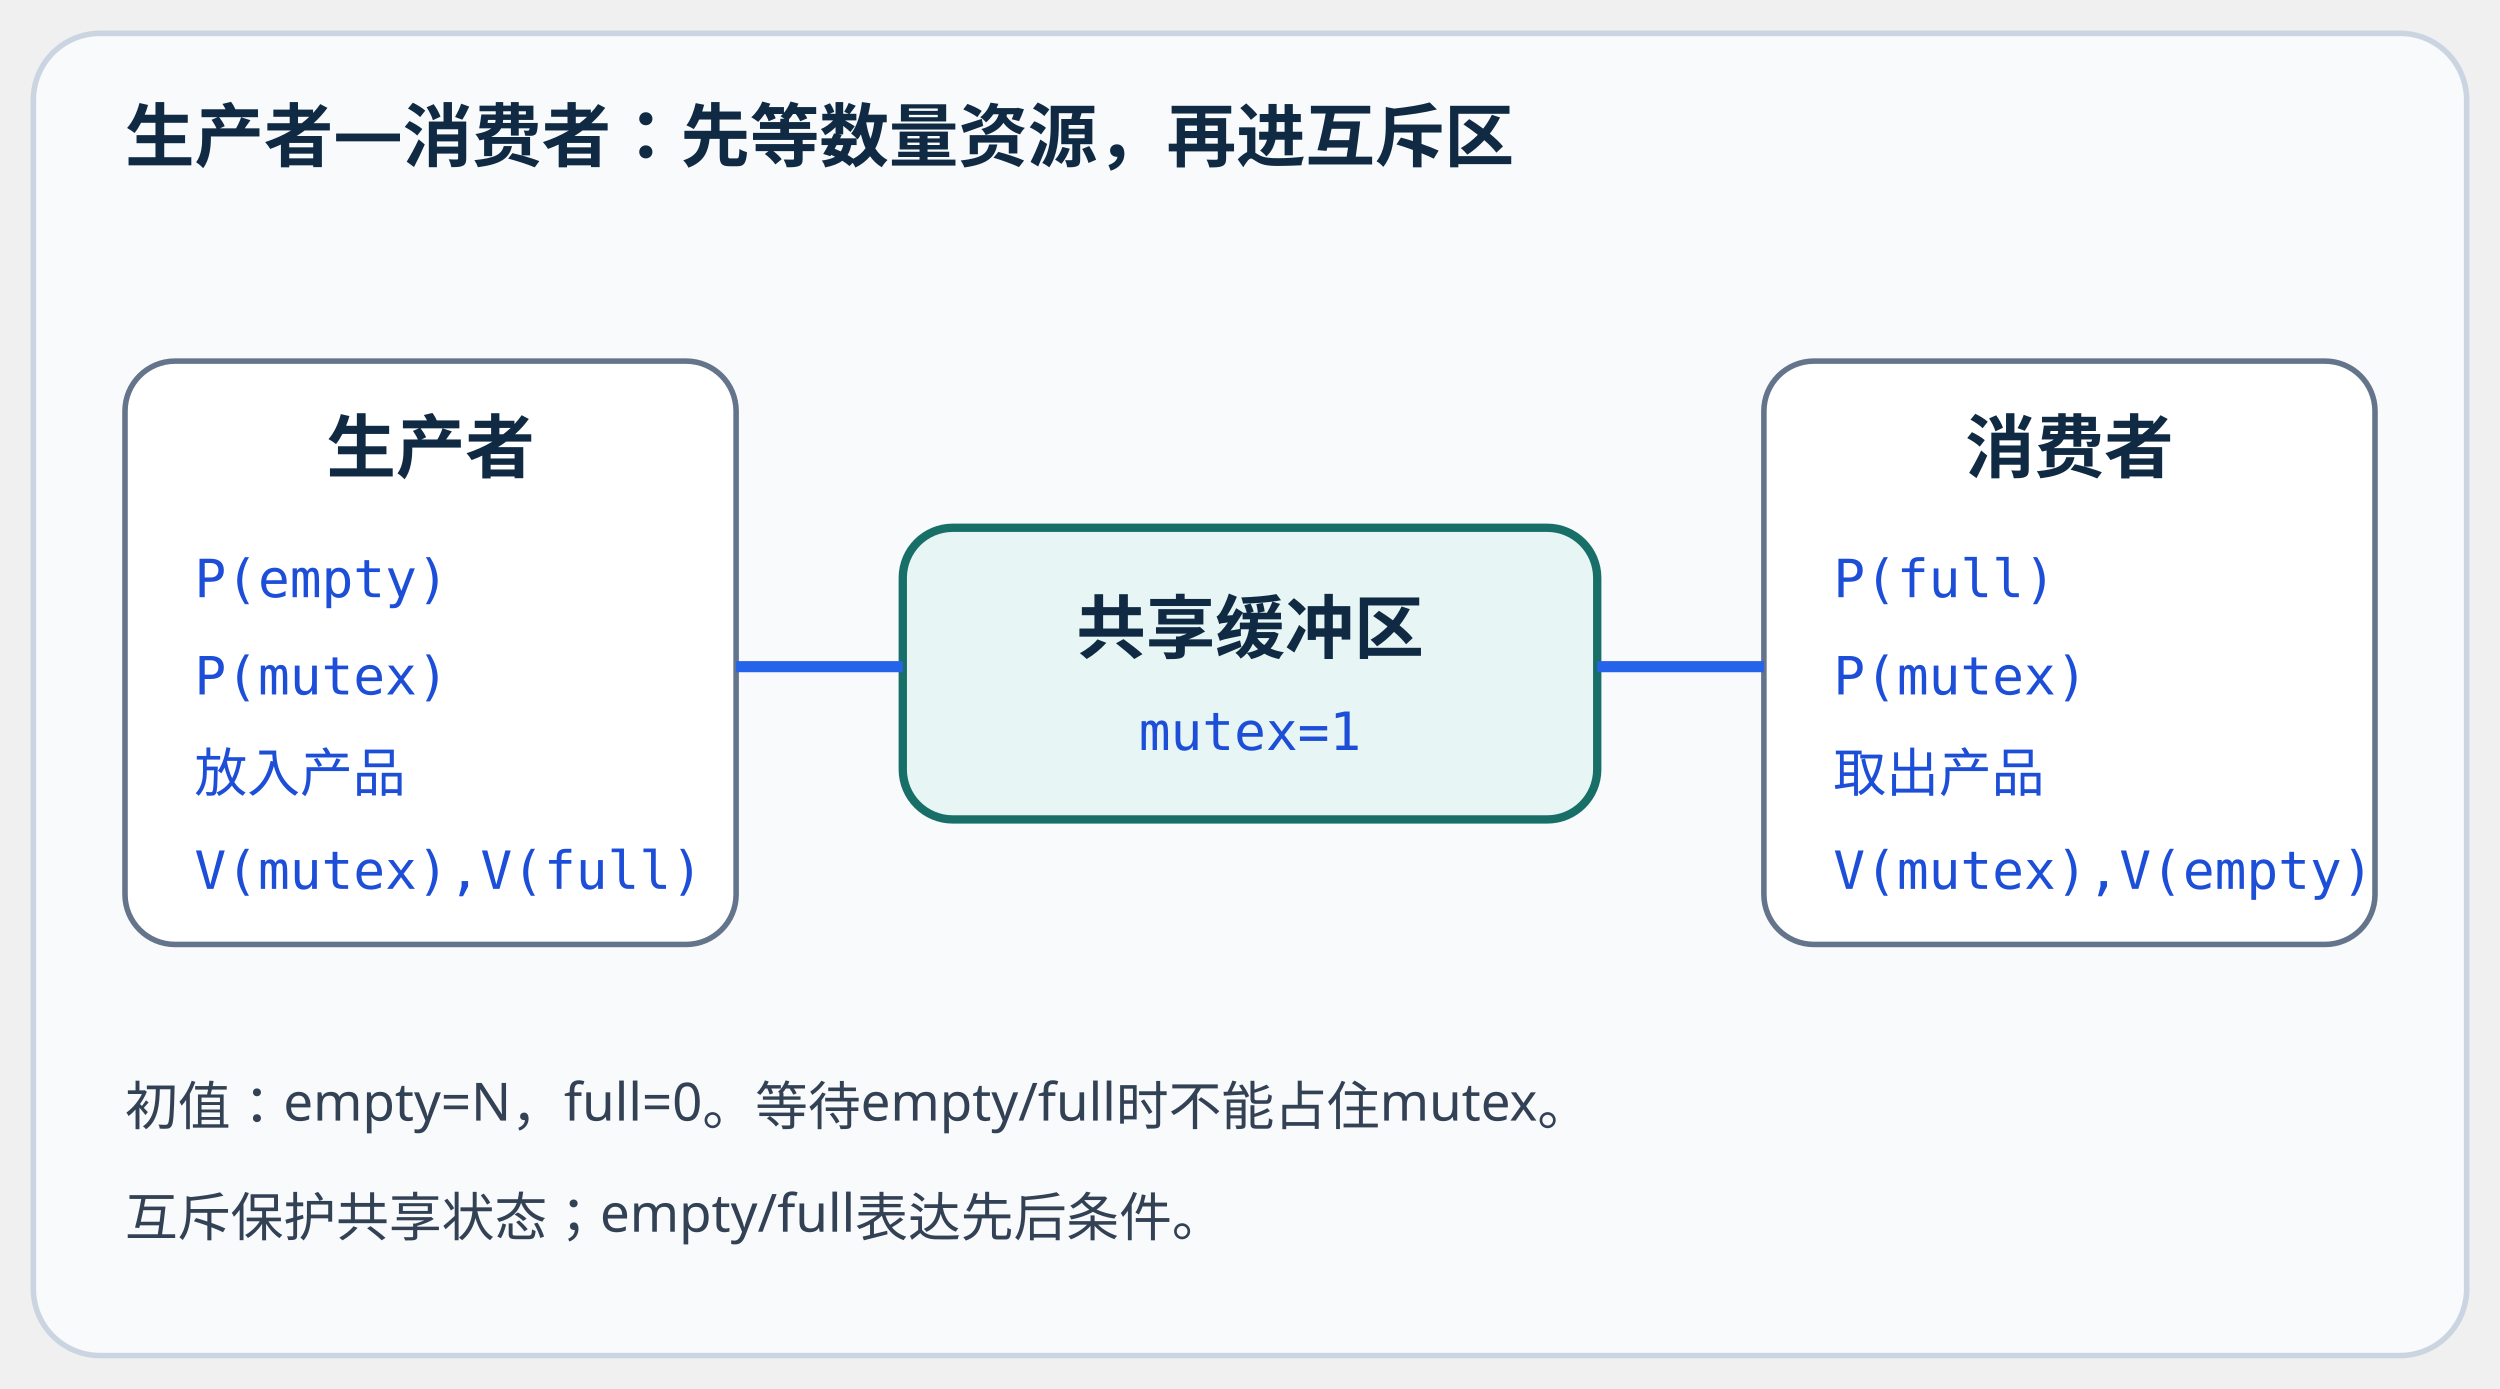
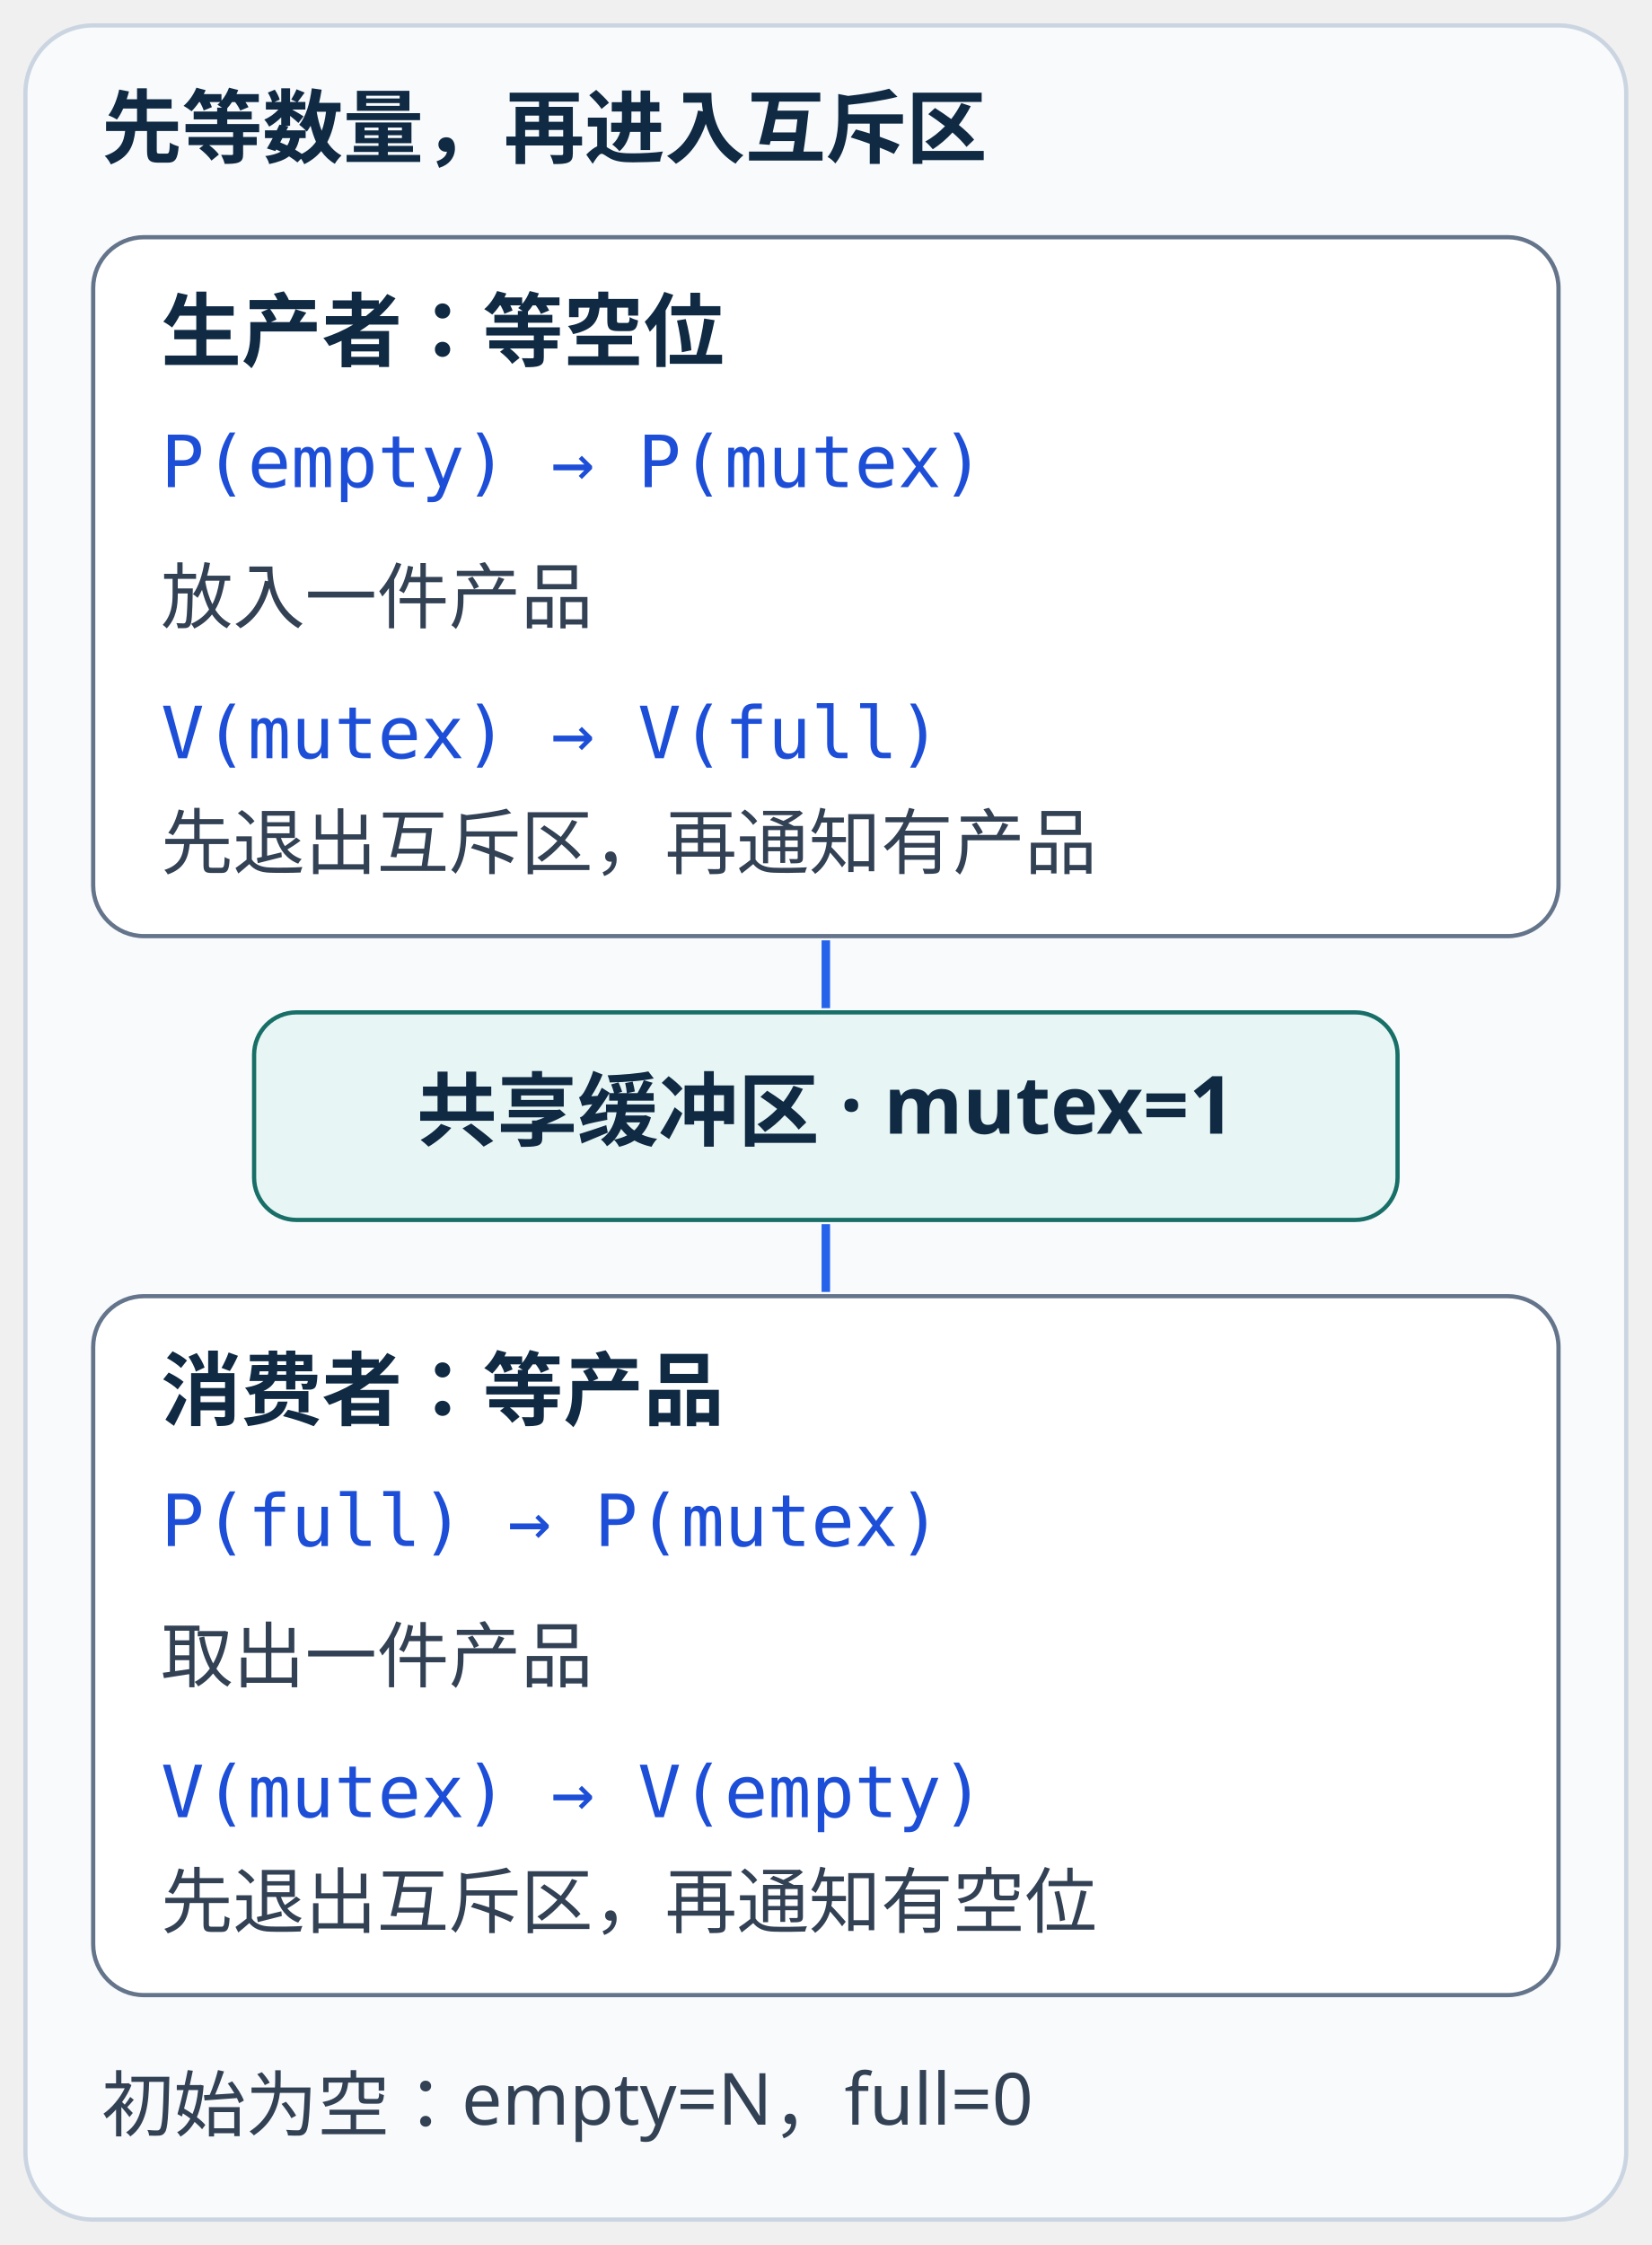
- <svg xmlns="http://www.w3.org/2000/svg" viewBox="0 0 900 500">
+ <svg xmlns="http://www.w3.org/2000/svg" viewBox="0 0 390 530" role="img" aria-labelledby="title desc">
  <defs>
-     <style>.bg{fill:#f8fafc;stroke:#cbd5e1;stroke-width:2}.box{fill:#fff;stroke:#64748b;stroke-width:2}.hi{fill:#e7f6f4;stroke:#176f68;stroke-width:3}.line{stroke:#2563eb;stroke-width:4;fill:none}.h{font:700 25px system-ui,sans-serif;fill:#102a43}.t{font:19px system-ui,sans-serif;fill:#334155}.m{font:19px ui-monospace,monospace;fill:#1d4ed8}@media(prefers-color-scheme:dark){.bg{fill:#142234;stroke:#30455b}.box{fill:#17283b;stroke:#647b91}.hi{fill:#173f3c;stroke:#46d6c6}.line{stroke:#66a3ff}.h{fill:#edf4fb}.t{fill:#b8c5d1}.m{fill:#a9cbff}}</style>
+     <style>.bg{fill:#f8fafc;stroke:#cbd5e1}.box{fill:#fff;stroke:#64748b}.hi{fill:#e7f6f4;stroke:#176f68}.h{font:700 19px system-ui,sans-serif;fill:#102a43}.t{font:17px system-ui,sans-serif;fill:#334155}.m{font:17px ui-monospace,monospace;fill:#1d4ed8}.line{stroke:#2563eb;stroke-width:2;fill:none}@media(prefers-color-scheme:dark){.bg{fill:#142234;stroke:#30455b}.box{fill:#17283b;stroke:#647b91}.hi{fill:#173f3c;stroke:#46d6c6}.h{fill:#edf4fb}.t{fill:#b8c5d1}.m{fill:#a9cbff}.line{stroke:#66a3ff}}</style>
  </defs>
-   <rect class="bg" x="12" y="12" width="876" height="476" rx="24" />
-   <text class="h" x="45" y="58">生产者—消费者：先等数量资源，再进互斥区</text>
-   <rect class="hi" x="325" y="190" width="250" height="105" rx="18" />
-   <text class="h" x="450" y="235" text-anchor="middle">共享缓冲区</text>
-   <text class="m" x="450" y="270" text-anchor="middle">mutex=1</text>
-   <g class="box">
-     <rect x="45" y="130" width="220" height="210" rx="18" />
-     <rect x="635" y="130" width="220" height="210" rx="18" />
-   </g>
-   <text class="h" x="155" y="170" text-anchor="middle">生产者</text>
-   <text class="m" x="70" y="215">P(empty)</text>
-   <text class="m" x="70" y="250">P(mutex)</text>
-   <text class="m" x="70" y="285">放入产品</text>
-   <text class="m" x="70" y="320">V(mutex),V(full)</text>
-   <text class="h" x="745" y="170" text-anchor="middle">消费者</text>
-   <text class="m" x="660" y="215">P(full)</text>
-   <text class="m" x="660" y="250">P(mutex)</text>
-   <text class="m" x="660" y="285">取出产品</text>
-   <text class="m" x="660" y="320">V(mutex),V(empty)</text>
-   <path class="line" d="M265 240H325M575 240H635" />
-   <text class="t" x="45" y="405">初值：empty=N，full=0。等待empty/full时不能占住mutex。</text>
-   <text class="t" x="45" y="445">互斥保护共享状态；empty/full表达先后条件。</text>
+   <rect class="bg" x="6" y="6" width="378" height="518" rx="16" />
+   <text class="h" x="24" y="37">先等数量，再进入互斥区</text>
+   <rect class="box" x="22" y="56" width="346" height="165" rx="12" />
+   <text class="h" x="38" y="85">生产者：等空位</text>
+   <text class="m" x="38" y="115">P(empty) → P(mutex)</text>
+   <text class="t" x="38" y="147">放入一件产品</text>
+   <text class="m" x="38" y="179">V(mutex) → V(full)</text>
+   <text class="t" x="38" y="205">先退出互斥区，再通知有产品</text>
+   <path class="line" d="M195 222v16" />
+   <rect class="hi" x="60" y="239" width="270" height="49" rx="10" />
+   <text class="h" x="195" y="269" text-anchor="middle">共享缓冲区 · mutex=1</text>
+   <path class="line" d="M195 289v16" />
+   <rect class="box" x="22" y="306" width="346" height="165" rx="12" />
+   <text class="h" x="38" y="335">消费者：等产品</text>
+   <text class="m" x="38" y="365">P(full) → P(mutex)</text>
+   <text class="t" x="38" y="397">取出一件产品</text>
+   <text class="m" x="38" y="429">V(mutex) → V(empty)</text>
+   <text class="t" x="38" y="455">先退出互斥区，再通知有空位</text>
+   <text class="t" x="24" y="503">初始为空：empty=N，full=0</text>
</svg>
